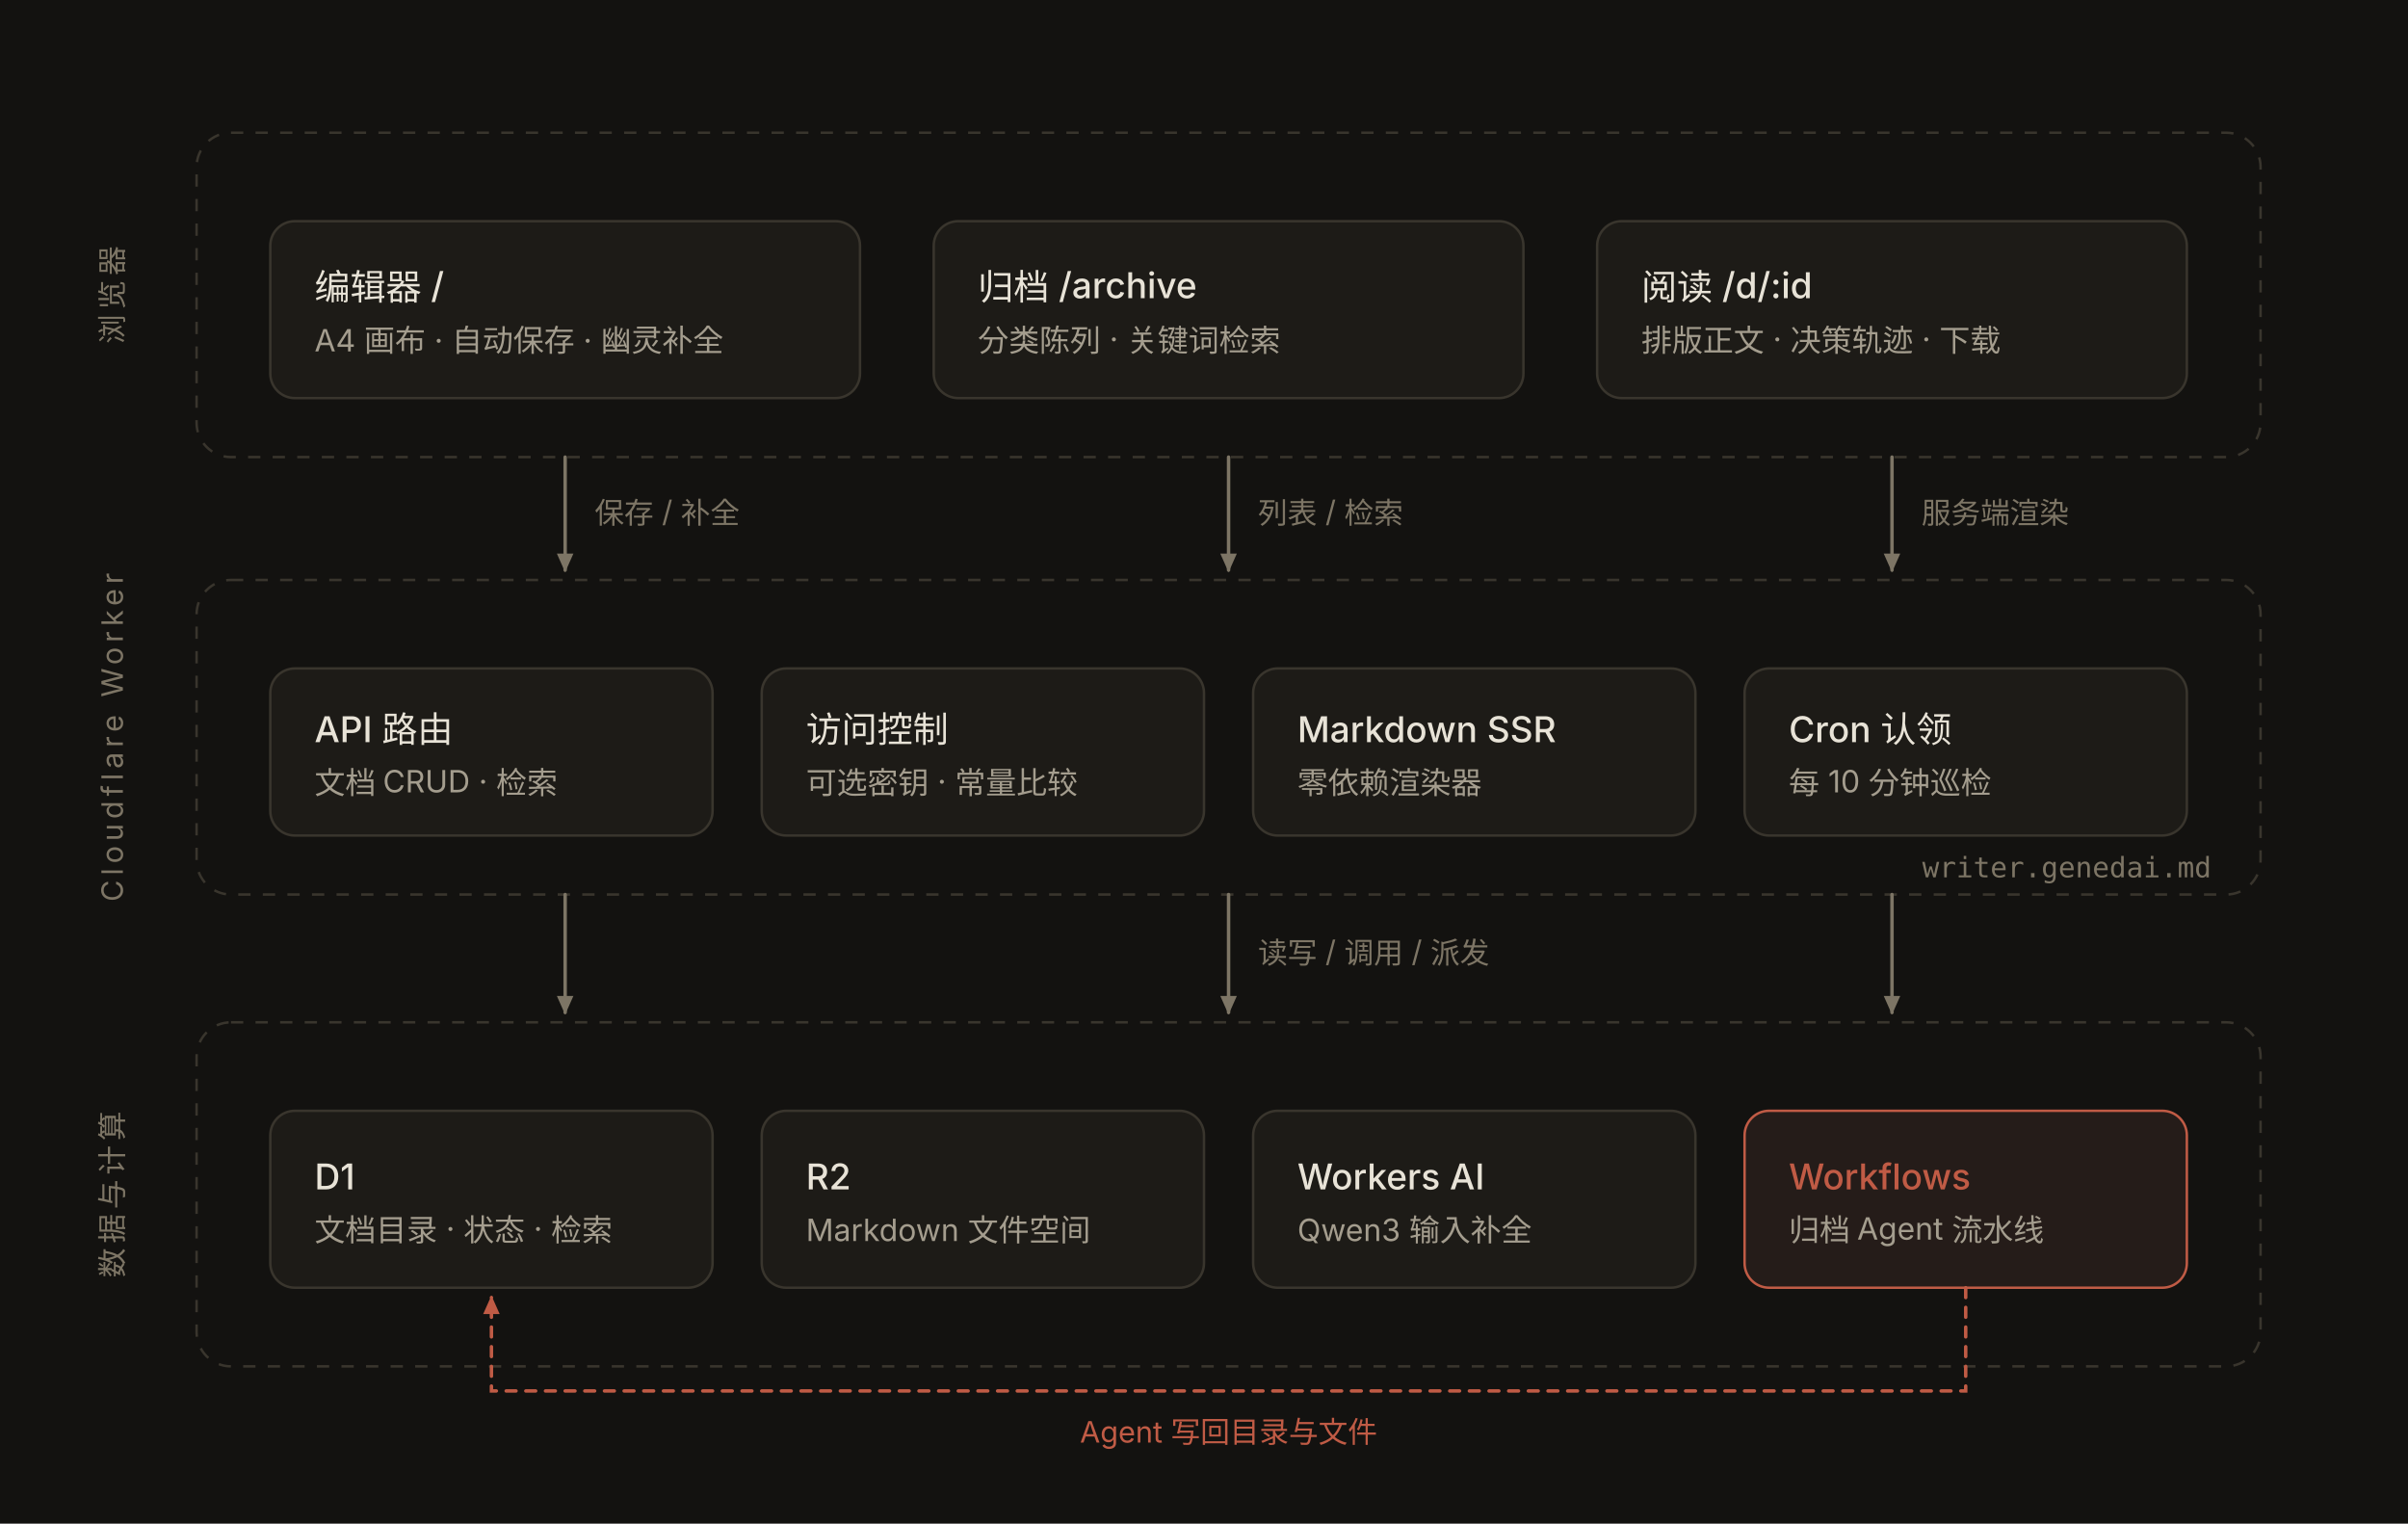
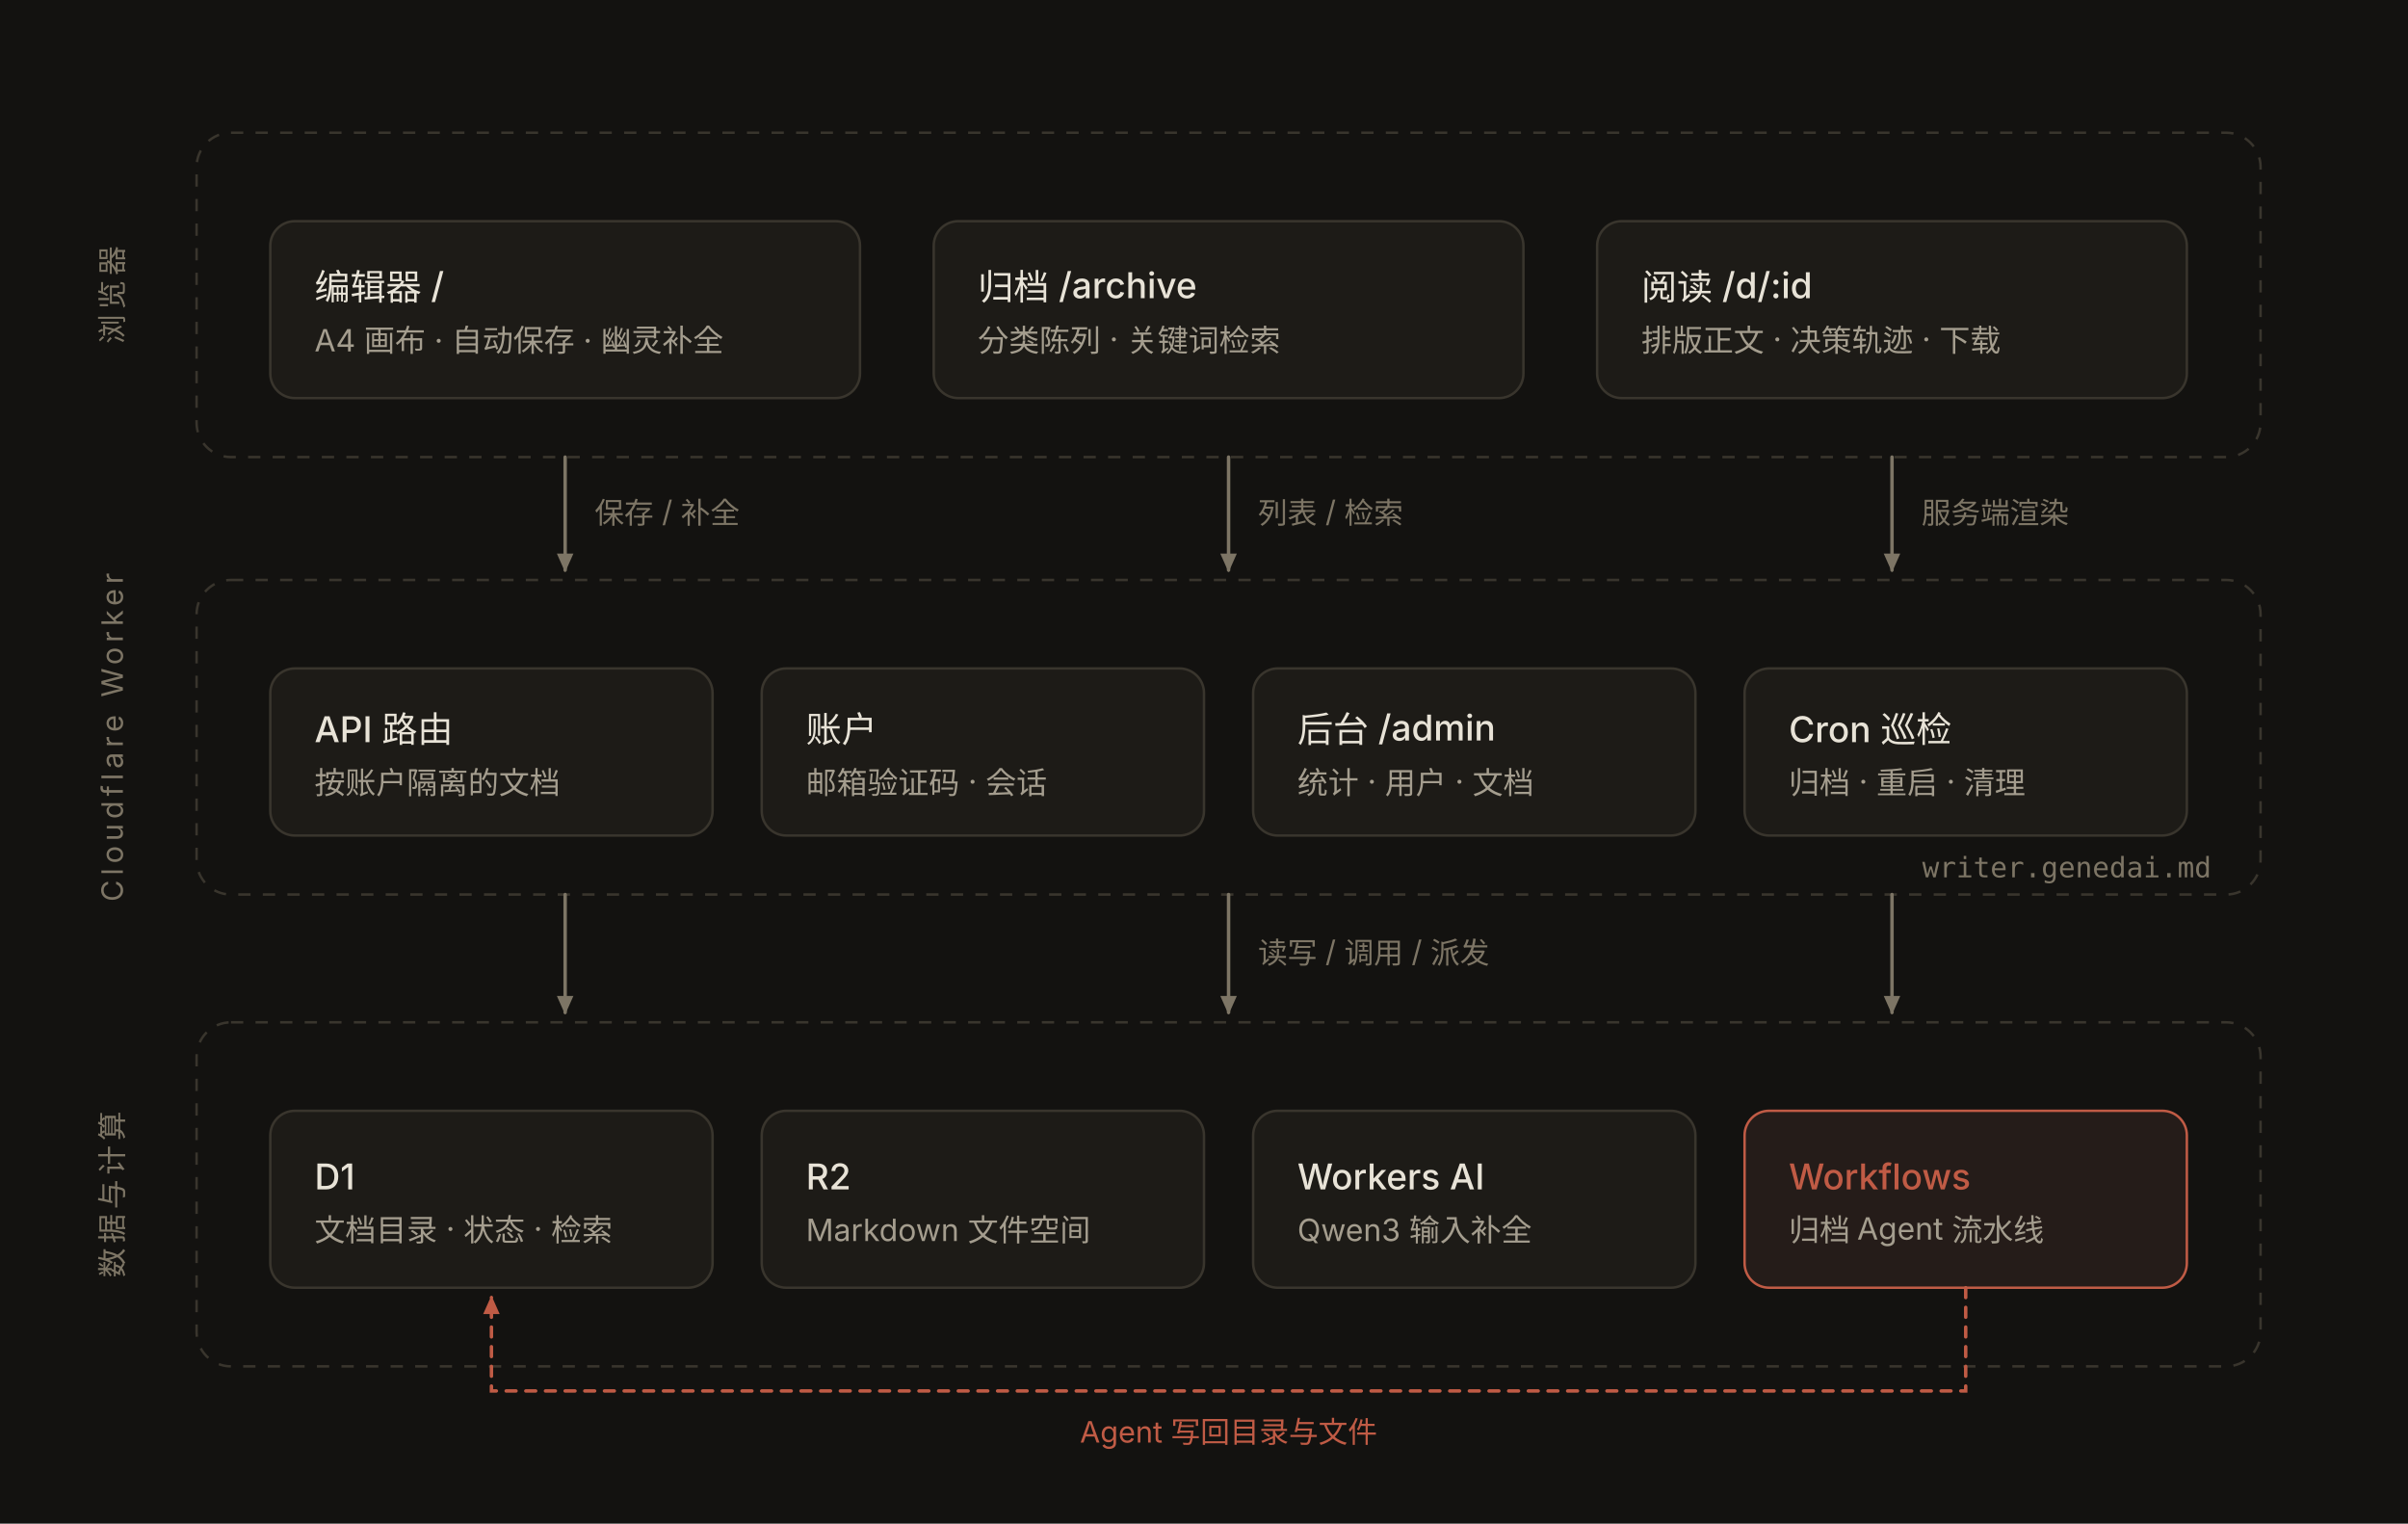
<svg xmlns="http://www.w3.org/2000/svg" viewBox="0 0 980 620" width="980" height="620" role="img">
  <defs>
    <marker id="arrow" viewBox="0 0 10 10" refX="8" refY="5" markerWidth="6" markerHeight="6" orient="auto-start-reverse">
      <path d="M 0 1 L 9 5 L 0 9 z" fill="#7d7565" />
    </marker>
    <marker id="arrow-seal" viewBox="0 0 10 10" refX="8" refY="5" markerWidth="6" markerHeight="6" orient="auto-start-reverse">
      <path d="M 0 1 L 9 5 L 0 9 z" fill="#c05b45" />
    </marker>
  </defs>
  <rect width="980" height="620" fill="#131210" />
  <rect x="80" y="54" width="840" height="132" rx="14" fill="none" stroke="#39352d" stroke-width="1" stroke-dasharray="5 5" />
  <text transform="rotate(-90 50 120.0)" x="50" y="120.0" font-family="-apple-system, BlinkMacSystemFont, 'Segoe UI', 'PingFang SC', 'Hiragino Sans GB', 'Microsoft YaHei', sans-serif" font-size="12" fill="#7d7565" text-anchor="middle" letter-spacing="0.16em">浏览器</text>
  <rect x="110" y="90" width="240" height="72" rx="10" fill="#1d1b17" stroke="#39352d" stroke-width="1" />
  <text x="128" y="122.0" font-family="-apple-system, BlinkMacSystemFont, 'Segoe UI', 'PingFang SC', 'Hiragino Sans GB', 'Microsoft YaHei', sans-serif" font-size="14.5" font-weight="500" fill="#e8e3d7" text-anchor="start">编辑器  /</text>
  <text x="128" y="143.0" font-family="-apple-system, BlinkMacSystemFont, 'Segoe UI', 'PingFang SC', 'Hiragino Sans GB', 'Microsoft YaHei', sans-serif" font-size="12.5" font-weight="400" fill="#a49d8e" text-anchor="start">A4 画布 · 自动保存 · 幽灵补全</text>
  <rect x="380" y="90" width="240" height="72" rx="10" fill="#1d1b17" stroke="#39352d" stroke-width="1" />
  <text x="398" y="122.0" font-family="-apple-system, BlinkMacSystemFont, 'Segoe UI', 'PingFang SC', 'Hiragino Sans GB', 'Microsoft YaHei', sans-serif" font-size="14.5" font-weight="500" fill="#e8e3d7" text-anchor="start">归档  /archive</text>
  <text x="398" y="143.0" font-family="-apple-system, BlinkMacSystemFont, 'Segoe UI', 'PingFang SC', 'Hiragino Sans GB', 'Microsoft YaHei', sans-serif" font-size="12.5" font-weight="400" fill="#a49d8e" text-anchor="start">分类陈列 · 关键词检索</text>
  <rect x="650" y="90" width="240" height="72" rx="10" fill="#1d1b17" stroke="#39352d" stroke-width="1" />
  <text x="668" y="122.0" font-family="-apple-system, BlinkMacSystemFont, 'Segoe UI', 'PingFang SC', 'Hiragino Sans GB', 'Microsoft YaHei', sans-serif" font-size="14.5" font-weight="500" fill="#e8e3d7" text-anchor="start">阅读  /d/:id</text>
  <text x="668" y="143.0" font-family="-apple-system, BlinkMacSystemFont, 'Segoe UI', 'PingFang SC', 'Hiragino Sans GB', 'Microsoft YaHei', sans-serif" font-size="12.5" font-weight="400" fill="#a49d8e" text-anchor="start">排版正文 · 决策轨迹 · 下载</text>
  <line x1="230" y1="186" x2="230" y2="232" stroke="#7d7565" stroke-width="1.4" stroke-linecap="round" marker-end="url(#arrow)" />
  <text x="242" y="213" font-family="-apple-system, BlinkMacSystemFont, 'Segoe UI', 'PingFang SC', 'Hiragino Sans GB', 'Microsoft YaHei', sans-serif" font-size="12" font-weight="400" fill="#7d7565" text-anchor="start">保存 / 补全</text>
  <line x1="500" y1="186" x2="500" y2="232" stroke="#7d7565" stroke-width="1.4" stroke-linecap="round" marker-end="url(#arrow)" />
  <text x="512" y="213" font-family="-apple-system, BlinkMacSystemFont, 'Segoe UI', 'PingFang SC', 'Hiragino Sans GB', 'Microsoft YaHei', sans-serif" font-size="12" font-weight="400" fill="#7d7565" text-anchor="start">列表 / 检索</text>
  <line x1="770" y1="186" x2="770" y2="232" stroke="#7d7565" stroke-width="1.4" stroke-linecap="round" marker-end="url(#arrow)" />
  <text x="782" y="213" font-family="-apple-system, BlinkMacSystemFont, 'Segoe UI', 'PingFang SC', 'Hiragino Sans GB', 'Microsoft YaHei', sans-serif" font-size="12" font-weight="400" fill="#7d7565" text-anchor="start">服务端渲染</text>
  <rect x="80" y="236" width="840" height="128" rx="14" fill="none" stroke="#39352d" stroke-width="1" stroke-dasharray="5 5" />
  <text transform="rotate(-90 50 300.0)" x="50" y="300.0" font-family="-apple-system, BlinkMacSystemFont, 'Segoe UI', 'PingFang SC', 'Hiragino Sans GB', 'Microsoft YaHei', sans-serif" font-size="12" fill="#7d7565" text-anchor="middle" letter-spacing="0.16em">Cloudflare Worker</text>
  <text x="900" y="357" font-family="ui-monospace, 'SF Mono', Menlo, Consolas, monospace" font-size="11.5" font-weight="400" fill="#7d7565" text-anchor="end">writer.genedai.md</text>
  <rect x="110" y="272" width="180" height="68" rx="10" fill="#1d1b17" stroke="#39352d" stroke-width="1" />
  <text x="128" y="302.0" font-family="-apple-system, BlinkMacSystemFont, 'Segoe UI', 'PingFang SC', 'Hiragino Sans GB', 'Microsoft YaHei', sans-serif" font-size="14.5" font-weight="500" fill="#e8e3d7" text-anchor="start">API 路由</text>
-   <text x="128" y="323.0" font-family="-apple-system, BlinkMacSystemFont, 'Segoe UI', 'PingFang SC', 'Hiragino Sans GB', 'Microsoft YaHei', sans-serif" font-size="12.5" font-weight="400" fill="#a49d8e" text-anchor="start">文档 CRUD · 检索</text>
+   <text x="128" y="323.0" font-family="-apple-system, BlinkMacSystemFont, 'Segoe UI', 'PingFang SC', 'Hiragino Sans GB', 'Microsoft YaHei', sans-serif" font-size="12.5" font-weight="400" fill="#a49d8e" text-anchor="start">按账户隔离的文档</text>
  <rect x="310" y="272" width="180" height="68" rx="10" fill="#1d1b17" stroke="#39352d" stroke-width="1" />
-   <text x="328" y="302.0" font-family="-apple-system, BlinkMacSystemFont, 'Segoe UI', 'PingFang SC', 'Hiragino Sans GB', 'Microsoft YaHei', sans-serif" font-size="14.5" font-weight="500" fill="#e8e3d7" text-anchor="start">访问控制</text>
-   <text x="328" y="323.0" font-family="-apple-system, BlinkMacSystemFont, 'Segoe UI', 'PingFang SC', 'Hiragino Sans GB', 'Microsoft YaHei', sans-serif" font-size="12.5" font-weight="400" fill="#a49d8e" text-anchor="start">可选密钥 · 常量比较</text>
+   <text x="328" y="302.0" font-family="-apple-system, BlinkMacSystemFont, 'Segoe UI', 'PingFang SC', 'Hiragino Sans GB', 'Microsoft YaHei', sans-serif" font-size="14.5" font-weight="500" fill="#e8e3d7" text-anchor="start">账户</text>
+   <text x="328" y="323.0" font-family="-apple-system, BlinkMacSystemFont, 'Segoe UI', 'PingFang SC', 'Hiragino Sans GB', 'Microsoft YaHei', sans-serif" font-size="12.5" font-weight="400" fill="#a49d8e" text-anchor="start">邮箱验证码 · 会话</text>
  <rect x="510" y="272" width="180" height="68" rx="10" fill="#1d1b17" stroke="#39352d" stroke-width="1" />
-   <text x="528" y="302.0" font-family="-apple-system, BlinkMacSystemFont, 'Segoe UI', 'PingFang SC', 'Hiragino Sans GB', 'Microsoft YaHei', sans-serif" font-size="14.5" font-weight="500" fill="#e8e3d7" text-anchor="start">Markdown SSR</text>
-   <text x="528" y="323.0" font-family="-apple-system, BlinkMacSystemFont, 'Segoe UI', 'PingFang SC', 'Hiragino Sans GB', 'Microsoft YaHei', sans-serif" font-size="12.5" font-weight="400" fill="#a49d8e" text-anchor="start">零依赖渲染器</text>
+   <text x="528" y="302.0" font-family="-apple-system, BlinkMacSystemFont, 'Segoe UI', 'PingFang SC', 'Hiragino Sans GB', 'Microsoft YaHei', sans-serif" font-size="14.5" font-weight="500" fill="#e8e3d7" text-anchor="start">后台 /admin</text>
+   <text x="528" y="323.0" font-family="-apple-system, BlinkMacSystemFont, 'Segoe UI', 'PingFang SC', 'Hiragino Sans GB', 'Microsoft YaHei', sans-serif" font-size="12.5" font-weight="400" fill="#a49d8e" text-anchor="start">统计 · 用户 · 文档</text>
  <rect x="710" y="272" width="180" height="68" rx="10" fill="#1d1b17" stroke="#39352d" stroke-width="1" />
-   <text x="728" y="302.0" font-family="-apple-system, BlinkMacSystemFont, 'Segoe UI', 'PingFang SC', 'Hiragino Sans GB', 'Microsoft YaHei', sans-serif" font-size="14.5" font-weight="500" fill="#e8e3d7" text-anchor="start">Cron 认领</text>
-   <text x="728" y="323.0" font-family="-apple-system, BlinkMacSystemFont, 'Segoe UI', 'PingFang SC', 'Hiragino Sans GB', 'Microsoft YaHei', sans-serif" font-size="12.5" font-weight="400" fill="#a49d8e" text-anchor="start">每 10 分钟巡检</text>
+   <text x="728" y="302.0" font-family="-apple-system, BlinkMacSystemFont, 'Segoe UI', 'PingFang SC', 'Hiragino Sans GB', 'Microsoft YaHei', sans-serif" font-size="14.5" font-weight="500" fill="#e8e3d7" text-anchor="start">Cron 巡检</text>
+   <text x="728" y="323.0" font-family="-apple-system, BlinkMacSystemFont, 'Segoe UI', 'PingFang SC', 'Hiragino Sans GB', 'Microsoft YaHei', sans-serif" font-size="12.5" font-weight="400" fill="#a49d8e" text-anchor="start">归档 · 重启 · 清理</text>
  <line x1="230" y1="364" x2="230" y2="412" stroke="#7d7565" stroke-width="1.4" stroke-linecap="round" marker-end="url(#arrow)" />
  <line x1="500" y1="364" x2="500" y2="412" stroke="#7d7565" stroke-width="1.4" stroke-linecap="round" marker-end="url(#arrow)" />
  <line x1="770" y1="364" x2="770" y2="412" stroke="#7d7565" stroke-width="1.4" stroke-linecap="round" marker-end="url(#arrow)" />
  <text x="512" y="392" font-family="-apple-system, BlinkMacSystemFont, 'Segoe UI', 'PingFang SC', 'Hiragino Sans GB', 'Microsoft YaHei', sans-serif" font-size="12" font-weight="400" fill="#7d7565" text-anchor="start">读写 / 调用 / 派发</text>
  <rect x="80" y="416" width="840" height="140" rx="14" fill="none" stroke="#39352d" stroke-width="1" stroke-dasharray="5 5" />
  <text transform="rotate(-90 50 486.0)" x="50" y="486.0" font-family="-apple-system, BlinkMacSystemFont, 'Segoe UI', 'PingFang SC', 'Hiragino Sans GB', 'Microsoft YaHei', sans-serif" font-size="12" fill="#7d7565" text-anchor="middle" letter-spacing="0.16em">数据与计算</text>
  <rect x="110" y="452" width="180" height="72" rx="10" fill="#1d1b17" stroke="#39352d" stroke-width="1" />
  <text x="128" y="484.0" font-family="-apple-system, BlinkMacSystemFont, 'Segoe UI', 'PingFang SC', 'Hiragino Sans GB', 'Microsoft YaHei', sans-serif" font-size="14.5" font-weight="500" fill="#e8e3d7" text-anchor="start">D1</text>
  <text x="128" y="505.0" font-family="-apple-system, BlinkMacSystemFont, 'Segoe UI', 'PingFang SC', 'Hiragino Sans GB', 'Microsoft YaHei', sans-serif" font-size="12.5" font-weight="400" fill="#a49d8e" text-anchor="start">文档目录 · 状态 · 检索</text>
  <rect x="310" y="452" width="180" height="72" rx="10" fill="#1d1b17" stroke="#39352d" stroke-width="1" />
  <text x="328" y="484.0" font-family="-apple-system, BlinkMacSystemFont, 'Segoe UI', 'PingFang SC', 'Hiragino Sans GB', 'Microsoft YaHei', sans-serif" font-size="14.5" font-weight="500" fill="#e8e3d7" text-anchor="start">R2</text>
  <text x="328" y="505.0" font-family="-apple-system, BlinkMacSystemFont, 'Segoe UI', 'PingFang SC', 'Hiragino Sans GB', 'Microsoft YaHei', sans-serif" font-size="12.5" font-weight="400" fill="#a49d8e" text-anchor="start">Markdown 文件空间</text>
  <rect x="510" y="452" width="180" height="72" rx="10" fill="#1d1b17" stroke="#39352d" stroke-width="1" />
  <text x="528" y="484.0" font-family="-apple-system, BlinkMacSystemFont, 'Segoe UI', 'PingFang SC', 'Hiragino Sans GB', 'Microsoft YaHei', sans-serif" font-size="14.5" font-weight="500" fill="#e8e3d7" text-anchor="start">Workers AI</text>
  <text x="528" y="505.0" font-family="-apple-system, BlinkMacSystemFont, 'Segoe UI', 'PingFang SC', 'Hiragino Sans GB', 'Microsoft YaHei', sans-serif" font-size="12.5" font-weight="400" fill="#a49d8e" text-anchor="start">Qwen3 输入补全</text>
  <rect x="710" y="452" width="180" height="72" rx="10" fill="#251c19" stroke="#c05b45" stroke-width="1" />
  <text x="728" y="484.0" font-family="-apple-system, BlinkMacSystemFont, 'Segoe UI', 'PingFang SC', 'Hiragino Sans GB', 'Microsoft YaHei', sans-serif" font-size="14.5" font-weight="500" fill="#c05b45" text-anchor="start">Workflows</text>
  <text x="728" y="505.0" font-family="-apple-system, BlinkMacSystemFont, 'Segoe UI', 'PingFang SC', 'Hiragino Sans GB', 'Microsoft YaHei', sans-serif" font-size="12.5" font-weight="400" fill="#a49d8e" text-anchor="start">归档 Agent 流水线</text>
  <path d="M 800.0 524 L 800.0 566 L 200.0 566 L 200.0 528" fill="none" stroke="#c05b45" stroke-width="1.4" stroke-linecap="round" stroke-dasharray="4 4" marker-end="url(#arrow-seal)" />
  <text x="500.0" y="587" font-family="-apple-system, BlinkMacSystemFont, 'Segoe UI', 'PingFang SC', 'Hiragino Sans GB', 'Microsoft YaHei', sans-serif" font-size="12" font-weight="400" fill="#c05b45" text-anchor="middle">Agent 写回目录与文件</text>
</svg>
